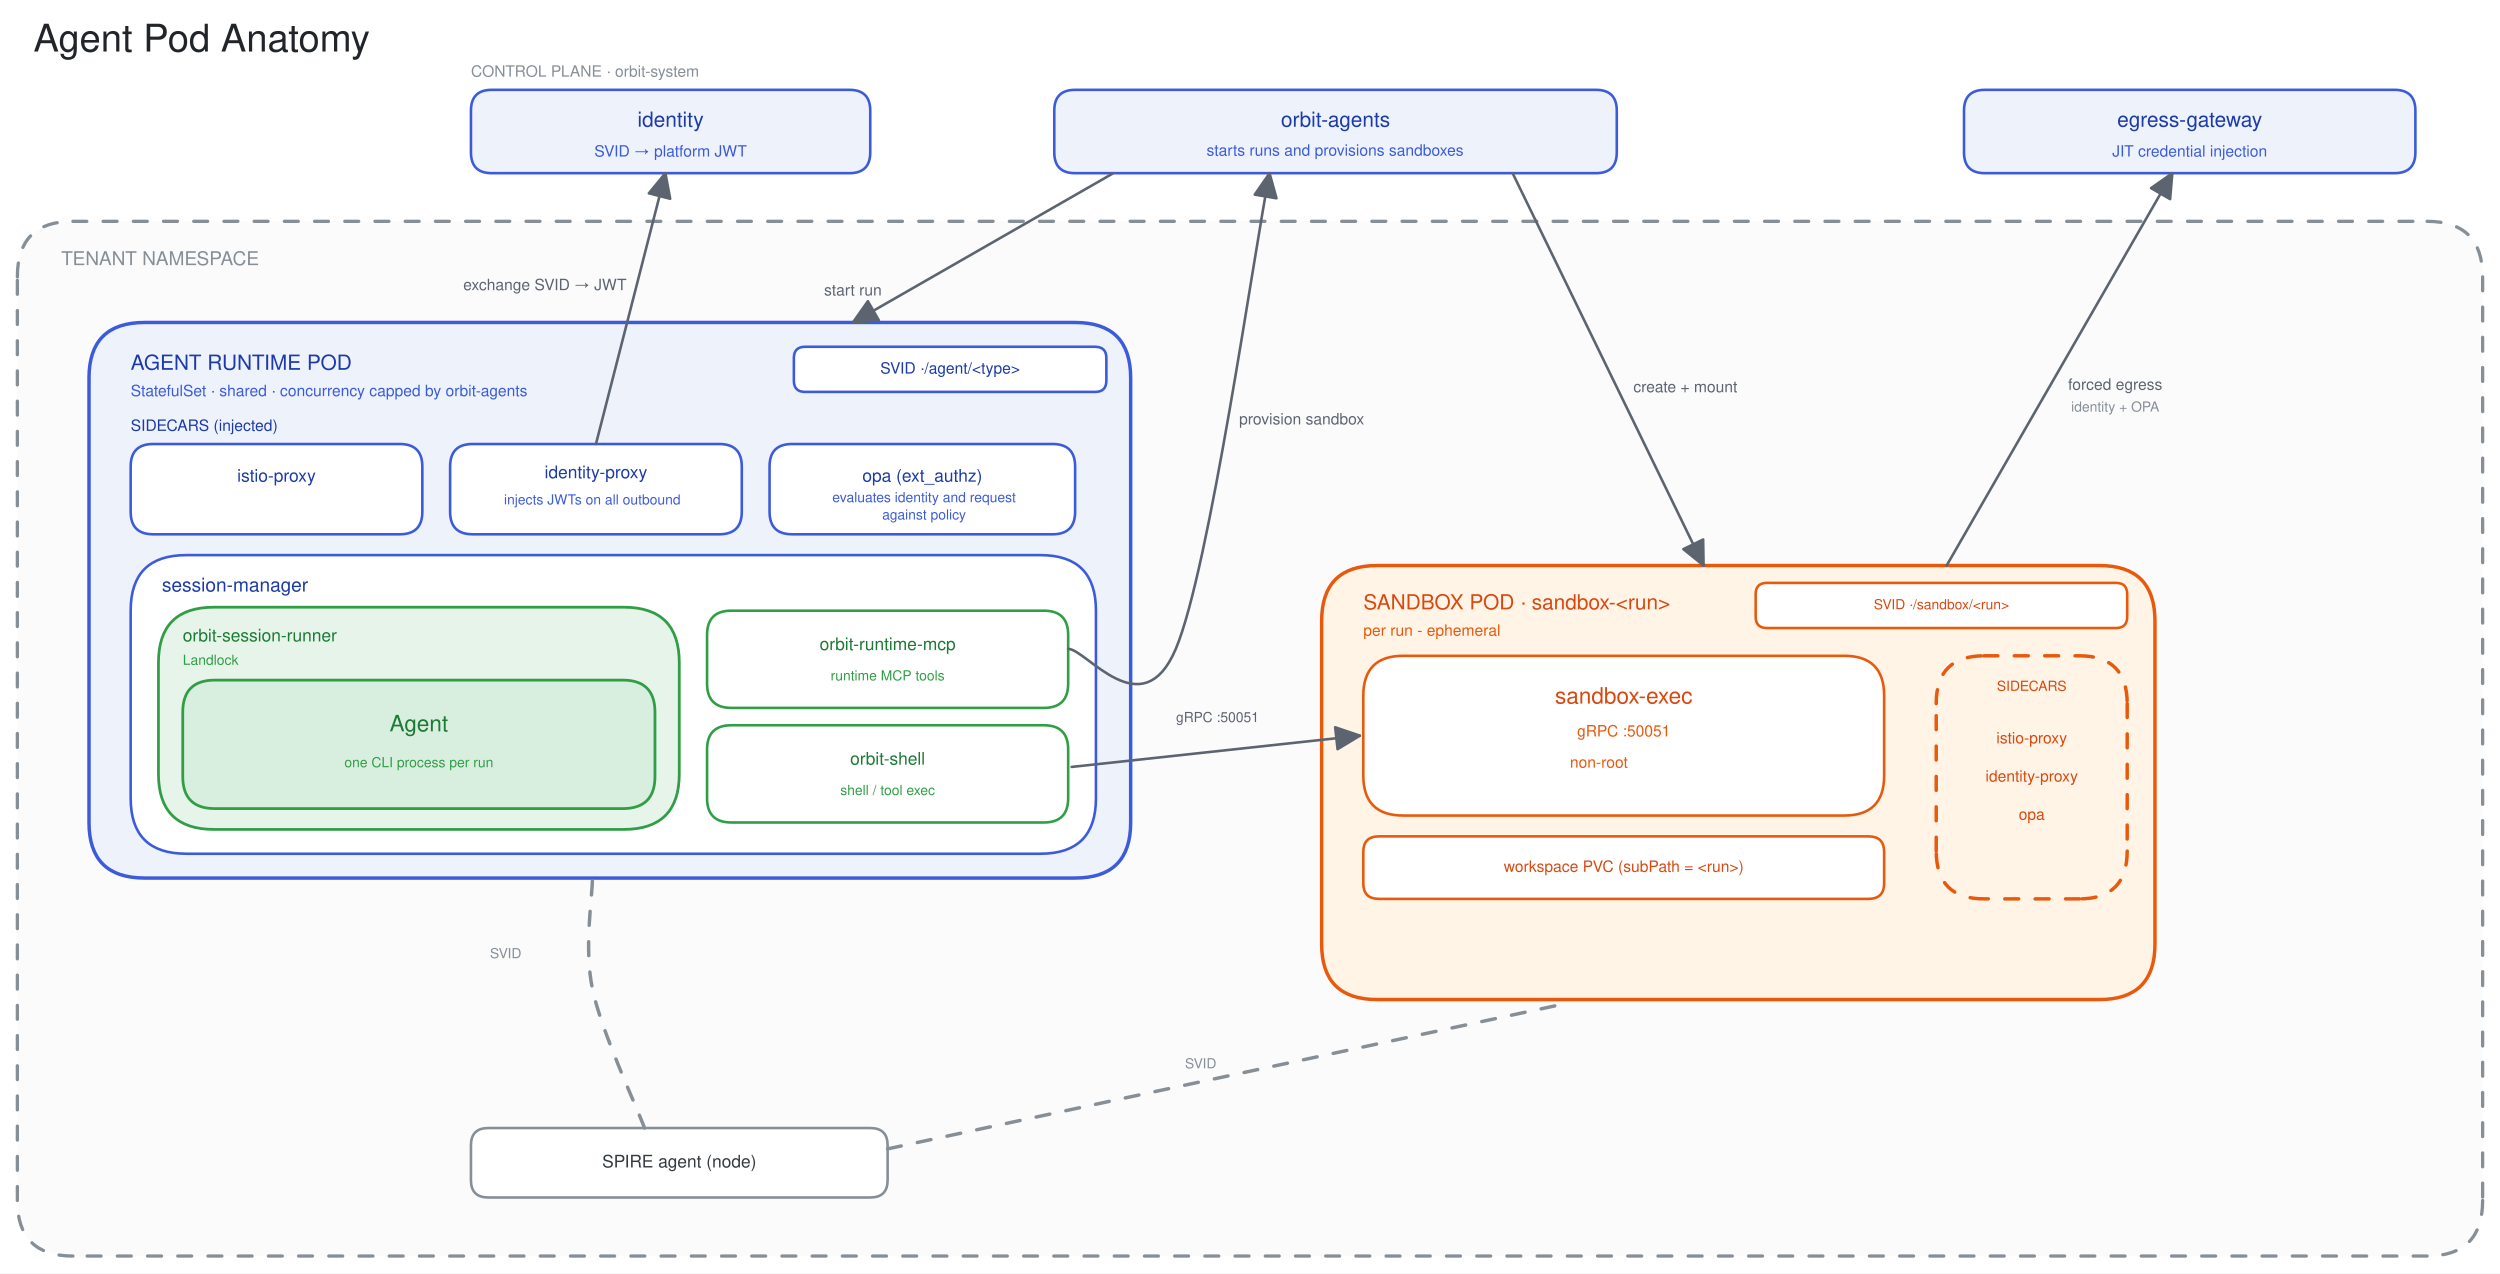
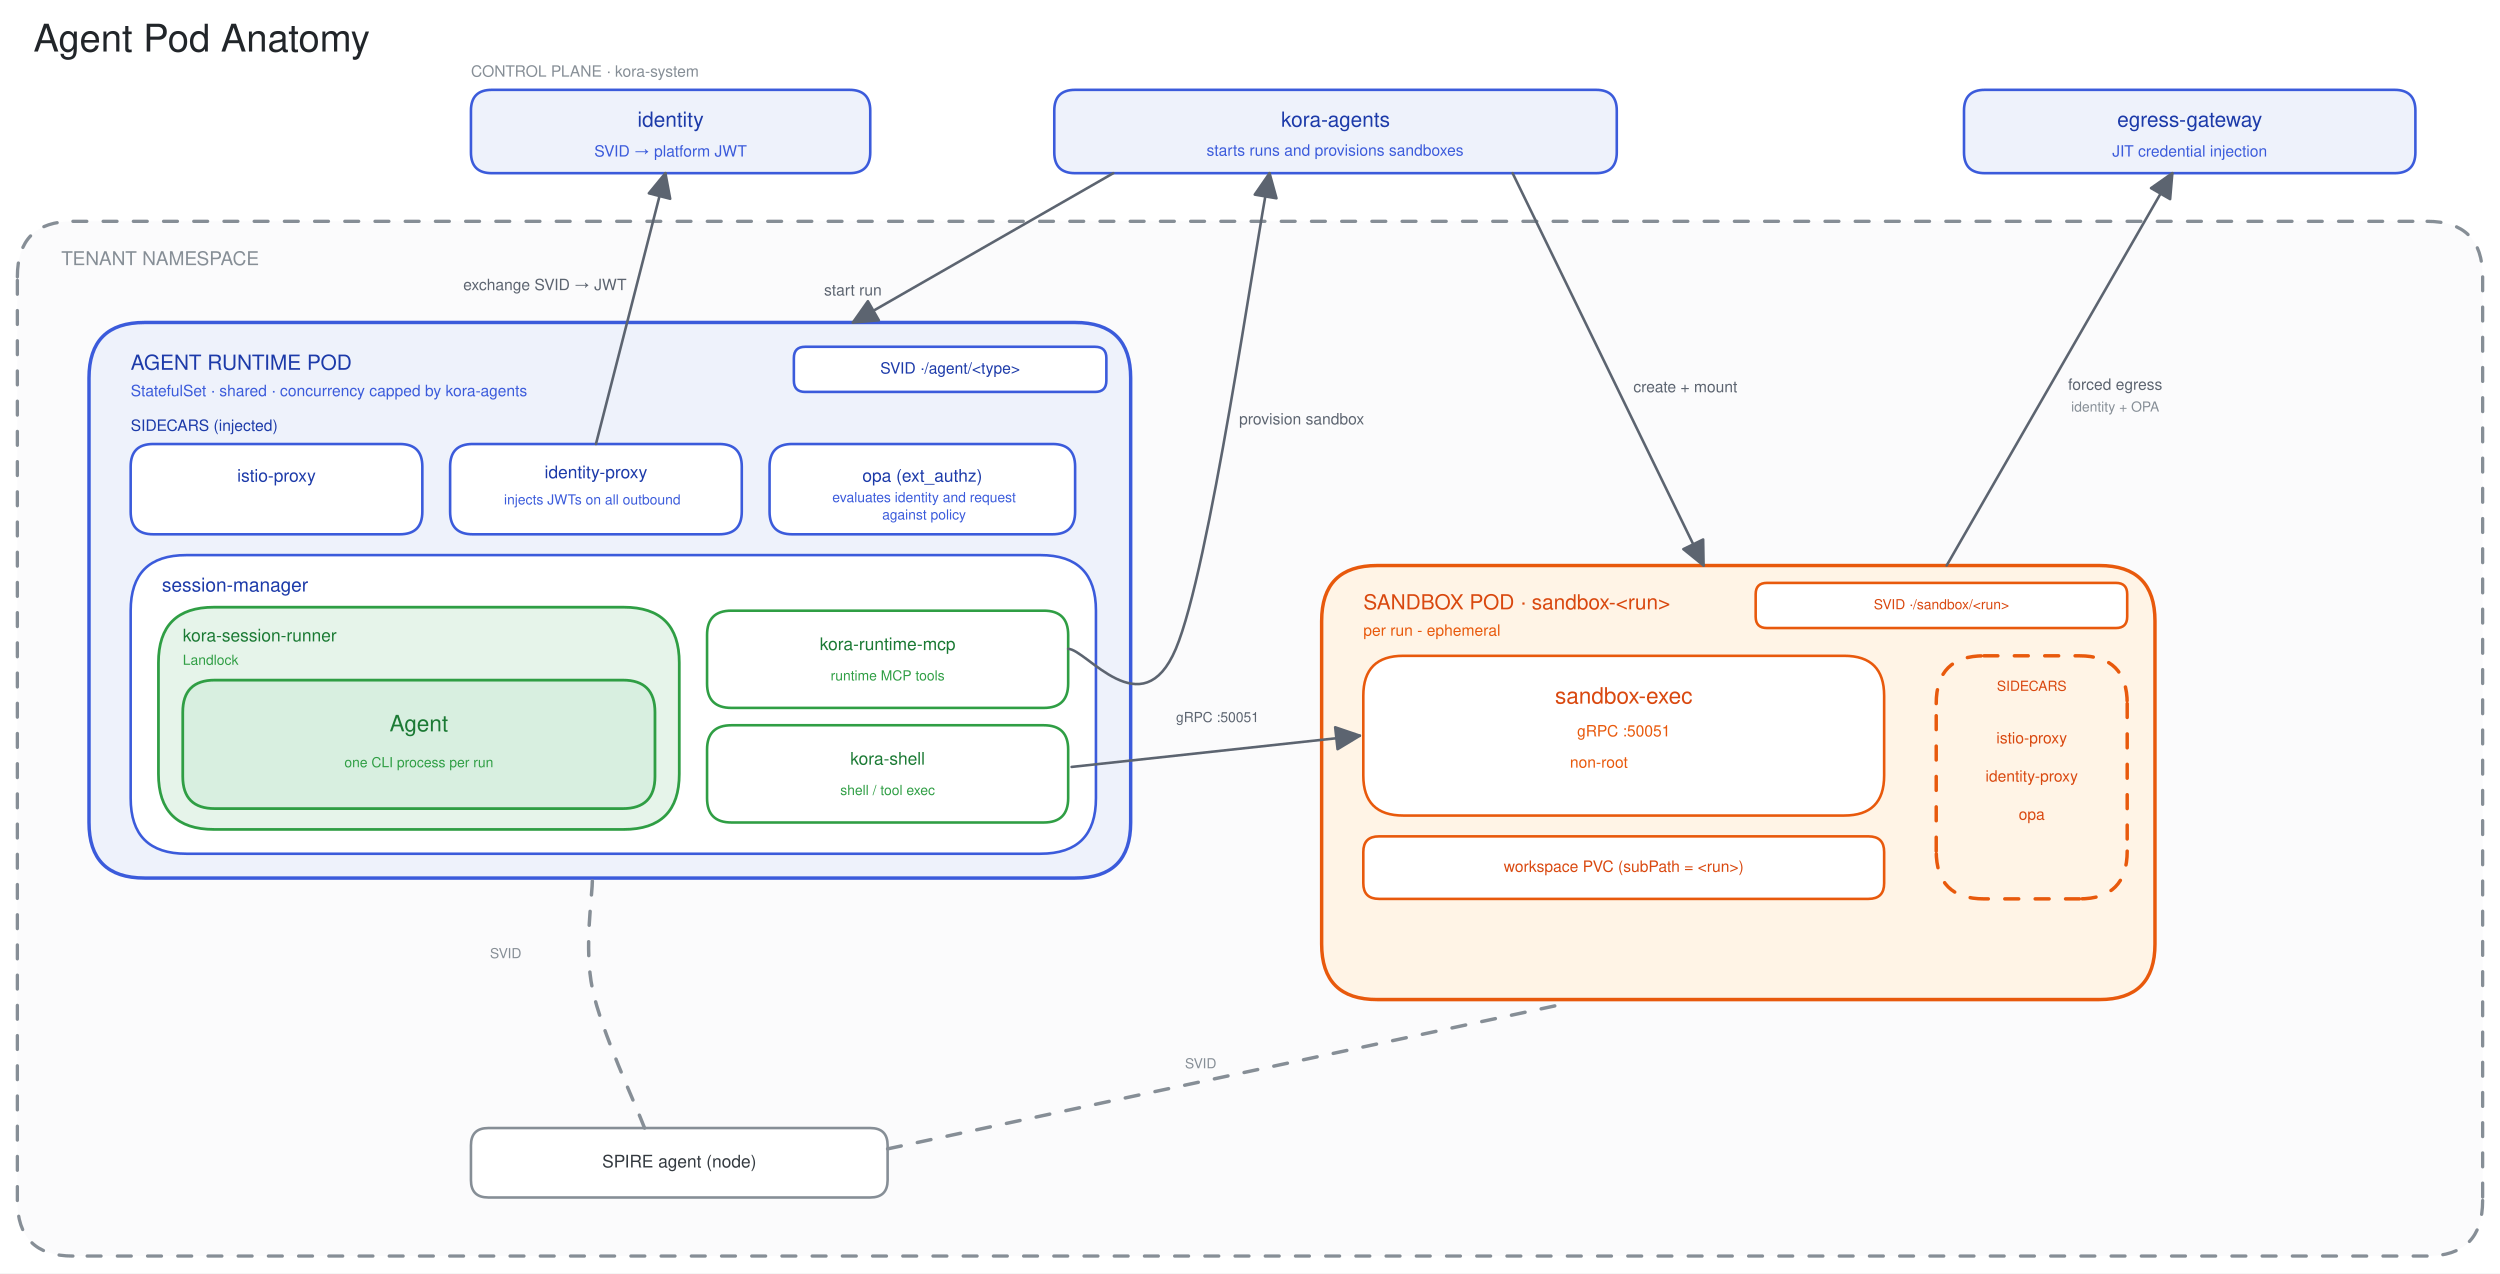
<svg xmlns="http://www.w3.org/2000/svg" version="1.1" viewBox="0 0 1440 733.485" width="1440" height="733.485">
  <defs>
    <style class="style-fonts">
      </style>
  </defs>
  <rect x="0" y="0" width="1440" height="733.485" fill="#ffffff" />
  <g transform="translate(19.2642 10) rotate(0 112.2 13.75)">
    <text x="0" y="19.69" font-family="Helvetica, Segoe UI Emoji" font-size="22px" fill="#212529" text-anchor="start" style="white-space: pre;" direction="ltr" dominant-baseline="alphabetic">Agent Pod Anatomy</text>
  </g>
-   <g transform="translate(271.2642 36.125) rotate(0 75.6 5.625)">
-     <text x="0" y="8.055" font-family="Helvetica, Segoe UI Emoji" font-size="9px" fill="#868e96" text-anchor="start" style="white-space: pre;" direction="ltr" dominant-baseline="alphabetic">CONTROL PLANE · orbit-system</text>
+   <g transform="translate(271.2642 36.125) rotate(0 72.9 5.625)">
+     <text x="0" y="8.055" font-family="Helvetica, Segoe UI Emoji" font-size="9px" fill="#868e96" text-anchor="start" style="white-space: pre;" direction="ltr" dominant-baseline="alphabetic">CONTROL PLANE · kora-system</text>
  </g>
  <g stroke-linecap="round" transform="translate(271.2642 51.75) rotate(0 115 24)">
    <path d="M12 0 C85.81 0, 159.63 0, 218 0 C226 0, 230 4, 230 12 C230 20.12, 230 28.24, 230 36 C230 44, 226 48, 218 48 C171.53 48, 125.06 48, 12 48 C4 48, 0 44, 0 36 C0 29.52, 0 23.04, 0 12 C0 4, 4 0, 12 0" stroke="none" stroke-width="0" fill="#eef2fb" />
    <path d="M12 0 C53.3 0, 94.6 0, 218 0 M12 0 C89.32 0, 166.64 0, 218 0 M218 0 C226 0, 230 4, 230 12 M218 0 C226 0, 230 4, 230 12 M230 12 C230 18.97, 230 25.93, 230 36 M230 12 C230 18.44, 230 24.88, 230 36 M230 36 C230 44, 226 48, 218 48 M230 36 C230 44, 226 48, 218 48 M218 48 C157.72 48, 97.44 48, 12 48 M218 48 C154.43 48, 90.86 48, 12 48 M12 48 C4 48, 0 44, 0 36 M12 48 C4 48, 0 44, 0 36 M0 36 C0 26.99, 0 17.98, 0 12 M0 36 C0 29.93, 0 23.86, 0 12 M0 12 C0 4, 4 0, 12 0 M0 12 C0 4, 4 0, 12 0" stroke="#3b5bdb" stroke-width="1.5" fill="none" />
  </g>
  <g transform="translate(357.4642 62.25) rotate(0 28.8 7.5)">
    <text x="28.8" y="10.74" font-family="Helvetica, Segoe UI Emoji" font-size="12px" fill="#1c3aa9" text-anchor="middle" style="white-space: pre;" direction="ltr" dominant-baseline="alphabetic">identity</text>
  </g>
  <g transform="translate(334.9642 82.125) rotate(0 51.3 5.625)">
    <text x="51.3" y="8.055" font-family="Helvetica, Segoe UI Emoji" font-size="9px" fill="#3b5bdb" text-anchor="middle" style="white-space: pre;" direction="ltr" dominant-baseline="alphabetic">SVID → platform JWT</text>
  </g>
  <g stroke-linecap="round" transform="translate(607.2642 51.75) rotate(0 162 24)">
    <path d="M12 0 C113.46 0, 214.91 0, 312 0 C320 0, 324 4, 324 12 C324 18.4, 324 24.8, 324 36 C324 44, 320 48, 312 48 C238.69 48, 165.38 48, 12 48 C4 48, 0 44, 0 36 C0 29.78, 0 23.56, 0 12 C0 4, 4 0, 12 0" stroke="none" stroke-width="0" fill="#eef2fb" />
    <path d="M12 0 C72.16 0, 132.32 0, 312 0 M12 0 C78.98 0, 145.97 0, 312 0 M312 0 C320 0, 324 4, 324 12 M312 0 C320 0, 324 4, 324 12 M324 12 C324 17.95, 324 23.89, 324 36 M324 12 C324 20.98, 324 29.96, 324 36 M324 36 C324 44, 320 48, 312 48 M324 36 C324 44, 320 48, 312 48 M312 48 C241.9 48, 171.79 48, 12 48 M312 48 C236.71 48, 161.41 48, 12 48 M12 48 C4 48, 0 44, 0 36 M12 48 C4 48, 0 44, 0 36 M0 36 C0 27.44, 0 18.88, 0 12 M0 36 C0 27.82, 0 19.64, 0 12 M0 12 C0 4, 4 0, 12 0 M0 12 C0 4, 4 0, 12 0" stroke="#3b5bdb" stroke-width="1.5" fill="none" />
  </g>
-   <g transform="translate(726.0642 62.25) rotate(0 43.2 7.5)">
-     <text x="43.2" y="10.74" font-family="Helvetica, Segoe UI Emoji" font-size="12px" fill="#1c3aa9" text-anchor="middle" style="white-space: pre;" direction="ltr" dominant-baseline="alphabetic">orbit-agents</text>
+   <g transform="translate(729.6642 62.25) rotate(0 39.6 7.5)">
+     <text x="39.6" y="10.74" font-family="Helvetica, Segoe UI Emoji" font-size="12px" fill="#1c3aa9" text-anchor="middle" style="white-space: pre;" direction="ltr" dominant-baseline="alphabetic">kora-agents</text>
  </g>
  <g transform="translate(694.6941 81.61067) rotate(0 74.28955 5.625)">
    <text x="74.29" y="8.055" font-family="Helvetica, Segoe UI Emoji" font-size="9px" fill="#3b5bdb" text-anchor="middle" style="white-space: pre;" direction="ltr" dominant-baseline="alphabetic">starts runs and provisions sandboxes</text>
  </g>
  <g stroke-linecap="round" transform="translate(1131.264 51.75) rotate(0 130 24)">
    <path d="M12 0 C87.06 0, 162.12 0, 248 0 C256 0, 260 4, 260 12 C260 21.48, 260 30.95, 260 36 C260 44, 256 48, 248 48 C185.89 48, 123.78 48, 12 48 C4 48, 0 44, 0 36 C0 30.04, 0 24.08, 0 12 C0 4, 4 0, 12 0" stroke="none" stroke-width="0" fill="#eef2fb" />
    <path d="M12 0 C59.33 0, 106.67 0, 248 0 M12 0 C76.01 0, 140.02 0, 248 0 M248 0 C256 0, 260 4, 260 12 M248 0 C256 0, 260 4, 260 12 M260 12 C260 16.93, 260 21.85, 260 36 M260 12 C260 18.71, 260 25.43, 260 36 M260 36 C260 44, 256 48, 248 48 M260 36 C260 44, 256 48, 248 48 M248 48 C159.56 48, 71.13 48, 12 48 M248 48 C155.17 48, 62.33 48, 12 48 M12 48 C4 48, 0 44, 0 36 M12 48 C4 48, 0 44, 0 36 M0 36 C0 27.89, 0 19.78, 0 12 M0 36 C0 30.52, 0 25.03, 0 12 M0 12 C0 4, 4 0, 12 0 M0 12 C0 4, 4 0, 12 0" stroke="#3b5bdb" stroke-width="1.5" fill="none" />
  </g>
  <g transform="translate(1210.864 62.25) rotate(0 50.4 7.5)">
    <text x="50.4" y="10.74" font-family="Helvetica, Segoe UI Emoji" font-size="12px" fill="#1c3aa9" text-anchor="middle" style="white-space: pre;" direction="ltr" dominant-baseline="alphabetic">egress-gateway</text>
  </g>
  <g transform="translate(1196.464 82.125) rotate(0 64.8 5.625)">
    <text x="64.8" y="8.055" font-family="Helvetica, Segoe UI Emoji" font-size="9px" fill="#3b5bdb" text-anchor="middle" style="white-space: pre;" direction="ltr" dominant-baseline="alphabetic">JIT credential injection</text>
  </g>
  <g stroke-linecap="round" transform="translate(10 127.4848) rotate(0 710 298)">
    <path d="M32 0 C460.2 0, 888.41 0, 1388 0 C1409.33 0, 1420 10.67, 1420 32 C1420 217.24, 1420 402.48, 1420 564 C1420 585.33, 1409.33 596, 1388 596 C955.09 596, 522.17 596, 32 596 C10.67 596, 0 585.33, 0 564 C0 399.91, 0 235.81, 0 32 C0 10.67, 10.67 0, 32 0" stroke="none" stroke-width="0" fill="#fbfbfc" />
    <path d="M32 0 C304.02 0, 576.05 0, 1388 0 M1388 0 C1409.33 0, 1420 10.67, 1420 32 M1420 32 C1420 182.29, 1420 332.59, 1420 564 M1420 564 C1420 585.33, 1409.33 596, 1388 596 M1388 596 C896.03 596, 404.06 596, 32 596 M32 596 C10.67 596, 0 585.33, 0 564 M0 564 C0 439.82, 0 315.63, 0 32 M0 32 C0 10.67, 10.67 0, 32 0" stroke="#868e96" stroke-width="1.9" fill="none" stroke-dasharray="8 9.4" />
  </g>
  <g transform="translate(35.2642 142.875) rotate(0 57.65869 6.875)">
    <text x="0" y="9.845" font-family="Helvetica, Segoe UI Emoji" font-size="11px" fill="#868e96" text-anchor="start" style="white-space: pre;" direction="ltr" dominant-baseline="alphabetic">TENANT NAMESPACE</text>
  </g>
  <g stroke-linecap="round" transform="translate(51.2642 185.75) rotate(0 300 160)">
    <path d="M32 0 C148.75 0, 265.49 0, 568 0 C589.33 0, 600 10.67, 600 32 C600 102.45, 600 172.89, 600 288 C600 309.33, 589.33 320, 568 320 C410.15 320, 252.3 320, 32 320 C10.67 320, 0 309.33, 0 288 C0 211.99, 0 135.98, 0 32 C0 10.67, 10.67 0, 32 0" stroke="none" stroke-width="0" fill="#eef2fb" />
    <path d="M32 0 C139.54 0, 247.08 0, 568 0 M32 0 C220.2 0, 408.41 0, 568 0 M568 0 C589.33 0, 600 10.67, 600 32 M568 0 C589.33 0, 600 10.67, 600 32 M600 32 C600 100.56, 600 169.13, 600 288 M600 32 C600 114.59, 600 197.17, 600 288 M600 288 C600 309.33, 589.33 320, 568 320 M600 288 C600 309.33, 589.33 320, 568 320 M568 320 C455.54 320, 343.07 320, 32 320 M568 320 C444.36 320, 320.73 320, 32 320 M32 320 C10.67 320, 0 309.33, 0 288 M32 320 C10.67 320, 0 309.33, 0 288 M0 288 C0 226.53, 0 165.06, 0 32 M0 288 C0 192.06, 0 96.13, 0 32 M0 32 C0 10.67, 10.67 0, 32 0 M0 32 C0 10.67, 10.67 0, 32 0" stroke="#3b5bdb" stroke-width="2" fill="none" />
  </g>
  <g transform="translate(75.2642 202.25) rotate(0 61.2 7.5)">
    <text x="0" y="10.74" font-family="Helvetica, Segoe UI Emoji" font-size="12px" fill="#1c3aa9" text-anchor="start" style="white-space: pre;" direction="ltr" dominant-baseline="alphabetic">AGENT RUNTIME POD</text>
  </g>
-   <g transform="translate(75.2642 220.125) rotate(0 153.9 5.625)">
-     <text x="0" y="8.055" font-family="Helvetica, Segoe UI Emoji" font-size="9px" fill="#3b5bdb" text-anchor="start" style="white-space: pre;" direction="ltr" dominant-baseline="alphabetic">StatefulSet · shared · concurrency capped by orbit-agents</text>
+   <g transform="translate(75.2642 220.125) rotate(0 151.2 5.625)">
+     <text x="0" y="8.055" font-family="Helvetica, Segoe UI Emoji" font-size="9px" fill="#3b5bdb" text-anchor="start" style="white-space: pre;" direction="ltr" dominant-baseline="alphabetic">StatefulSet · shared · concurrency capped by kora-agents</text>
  </g>
  <g stroke-linecap="round" transform="translate(457.2642 199.75) rotate(0 90 13)">
    <path d="M6.5 0 C72.91 0, 139.32 0, 173.5 0 C177.83 0, 180 2.17, 180 6.5 C180 9.14, 180 11.79, 180 19.5 C180 23.83, 177.83 26, 173.5 26 C121.18 26, 68.86 26, 6.5 26 C2.17 26, 0 23.83, 0 19.5 C0 15.78, 0 12.06, 0 6.5 C0 2.17, 2.17 0, 6.5 0" stroke="none" stroke-width="0" fill="#ffffff" />
    <path d="M6.5 0 C40.01 0, 73.53 0, 173.5 0 M6.5 0 C73.15 0, 139.79 0, 173.5 0 M173.5 0 C177.83 0, 180 2.17, 180 6.5 M173.5 0 C177.83 0, 180 2.17, 180 6.5 M180 6.5 C180 9.43, 180 12.36, 180 19.5 M180 6.5 C180 9.47, 180 12.44, 180 19.5 M180 19.5 C180 23.83, 177.83 26, 173.5 26 M180 19.5 C180 23.83, 177.83 26, 173.5 26 M173.5 26 C114.9 26, 56.31 26, 6.5 26 M173.5 26 C111.2 26, 48.9 26, 6.5 26 M6.5 26 C2.17 26, 0 23.83, 0 19.5 M6.5 26 C2.17 26, 0 23.83, 0 19.5 M0 19.5 C0 16.62, 0 13.74, 0 6.5 M0 19.5 C0 16.09, 0 12.67, 0 6.5 M0 6.5 C0 2.17, 2.17 0, 6.5 0 M0 6.5 C0 2.17, 2.17 0, 6.5 0" stroke="#3b5bdb" stroke-width="1.5" fill="none" />
  </g>
  <g transform="translate(493.2642 207.125) rotate(0 54 5.625)">
    <text x="54" y="8.055" font-family="Helvetica, Segoe UI Emoji" font-size="9px" fill="#1c3aa9" text-anchor="middle" style="white-space: pre;" direction="ltr" dominant-baseline="alphabetic">SVID  ·/agent/&lt;type&gt;</text>
  </g>
  <g transform="translate(75.2642 240.125) rotate(0 51.3 5.625)">
    <text x="0" y="8.055" font-family="Helvetica, Segoe UI Emoji" font-size="9px" fill="#1c3aa9" text-anchor="start" style="white-space: pre;" direction="ltr" dominant-baseline="alphabetic">SIDECARS (injected)</text>
  </g>
  <g stroke-linecap="round" transform="translate(75.2642 255.75) rotate(0 84 26)">
    <path d="M13 0 C66.61 0, 120.22 0, 155 0 C163.67 0, 168 4.33, 168 13 C168 21.62, 168 30.24, 168 39 C168 47.67, 163.67 52, 155 52 C107.84 52, 60.69 52, 13 52 C4.33 52, 0 47.67, 0 39 C0 31.84, 0 24.69, 0 13 C0 4.33, 4.33 0, 13 0" stroke="none" stroke-width="0" fill="#ffffff" />
    <path d="M13 0 C41.5 0, 70 0, 155 0 M13 0 C48.08 0, 83.15 0, 155 0 M155 0 C163.67 0, 168 4.33, 168 13 M155 0 C163.67 0, 168 4.33, 168 13 M168 13 C168 22.95, 168 32.91, 168 39 M168 13 C168 21.68, 168 30.37, 168 39 M168 39 C168 47.67, 163.67 52, 155 52 M168 39 C168 47.67, 163.67 52, 155 52 M155 52 C113.55 52, 72.09 52, 13 52 M155 52 C110.21 52, 65.42 52, 13 52 M13 52 C4.33 52, 0 47.67, 0 39 M13 52 C4.33 52, 0 47.67, 0 39 M0 39 C0 33.73, 0 28.46, 0 13 M0 39 C0 29.89, 0 20.79, 0 13 M0 13 C0 4.33, 4.33 0, 13 0 M0 13 C0 4.33, 4.33 0, 13 0" stroke="#3b5bdb" stroke-width="1.5" fill="none" />
  </g>
  <g transform="translate(126.2642 268.5) rotate(0 33 6.25)">
    <text x="33" y="8.95" font-family="Helvetica, Segoe UI Emoji" font-size="10px" fill="#1c3aa9" text-anchor="middle" style="white-space: pre;" direction="ltr" dominant-baseline="alphabetic">istio-proxy</text>
  </g>
  <g stroke-linecap="round" transform="translate(259.2642 255.75) rotate(0 84 26)">
    <path d="M13 0 C55.24 0, 97.47 0, 155 0 C163.67 0, 168 4.33, 168 13 C168 20.38, 168 27.75, 168 39 C168 47.67, 163.67 52, 155 52 C106.06 52, 57.13 52, 13 52 C4.33 52, 0 47.67, 0 39 C0 30.3, 0 21.6, 0 13 C0 4.33, 4.33 0, 13 0" stroke="none" stroke-width="0" fill="#ffffff" />
    <path d="M13 0 C41.51 0, 70.01 0, 155 0 M13 0 C52.62 0, 92.23 0, 155 0 M155 0 C163.67 0, 168 4.33, 168 13 M155 0 C163.67 0, 168 4.33, 168 13 M168 13 C168 20.48, 168 27.97, 168 39 M168 13 C168 20.05, 168 27.1, 168 39 M168 39 C168 47.67, 163.67 52, 155 52 M168 39 C168 47.67, 163.67 52, 155 52 M155 52 C100.19 52, 45.39 52, 13 52 M155 52 C125.13 52, 95.26 52, 13 52 M13 52 C4.33 52, 0 47.67, 0 39 M13 52 C4.33 52, 0 47.67, 0 39 M0 39 C0 30.59, 0 22.18, 0 13 M0 39 C0 33.57, 0 28.14, 0 13 M0 13 C0 4.33, 4.33 0, 13 0 M0 13 C0 4.33, 4.33 0, 13 0" stroke="#3b5bdb" stroke-width="1.5" fill="none" />
  </g>
  <g transform="translate(301.2642 266.5) rotate(0 42 6.25)">
    <text x="42" y="8.95" font-family="Helvetica, Segoe UI Emoji" font-size="10px" fill="#1c3aa9" text-anchor="middle" style="white-space: pre;" direction="ltr" dominant-baseline="alphabetic">identity-proxy</text>
  </g>
  <g transform="translate(290.4601 283.3853) rotate(0 50.69336 5)">
    <text x="50.693" y="7.16" font-family="Helvetica, Segoe UI Emoji" font-size="8px" fill="#3b5bdb" text-anchor="middle" style="white-space: pre;" direction="ltr" dominant-baseline="alphabetic">injects JWTs on all outbound</text>
  </g>
  <g stroke-linecap="round" transform="translate(443.2642 255.75) rotate(0 88 26)">
    <path d="M13 0 C54.6 0, 96.19 0, 163 0 C171.67 0, 176 4.33, 176 13 C176 18.51, 176 24.02, 176 39 C176 47.67, 171.67 52, 163 52 C108.49 52, 53.97 52, 13 52 C4.33 52, 0 47.67, 0 39 C0 30.58, 0 22.16, 0 13 C0 4.33, 4.33 0, 13 0" stroke="none" stroke-width="0" fill="#ffffff" />
    <path d="M13 0 C43.12 0, 73.23 0, 163 0 M13 0 C62.04 0, 111.08 0, 163 0 M163 0 C171.67 0, 176 4.33, 176 13 M163 0 C171.67 0, 176 4.33, 176 13 M176 13 C176 19.38, 176 25.76, 176 39 M176 13 C176 22.8, 176 32.6, 176 39 M176 39 C176 47.67, 171.67 52, 163 52 M176 39 C176 47.67, 171.67 52, 163 52 M163 52 C113.95 52, 64.9 52, 13 52 M163 52 C110.09 52, 57.18 52, 13 52 M13 52 C4.33 52, 0 47.67, 0 39 M13 52 C4.33 52, 0 47.67, 0 39 M0 39 C0 31.07, 0 23.15, 0 13 M0 39 C0 31.29, 0 23.58, 0 13 M0 13 C0 4.33, 4.33 0, 13 0 M0 13 C0 4.33, 4.33 0, 13 0" stroke="#3b5bdb" stroke-width="1.5" fill="none" />
  </g>
  <g transform="translate(486.2642 268.5) rotate(0 45 6.25)">
    <text x="45" y="8.95" font-family="Helvetica, Segoe UI Emoji" font-size="10px" fill="#1c3aa9" text-anchor="middle" style="white-space: pre;" direction="ltr" dominant-baseline="alphabetic">opa (ext_authz)</text>
  </g>
  <g stroke-linecap="round" transform="translate(75.2642 319.75) rotate(0 278 86)">
    <path d="M32 0 C227.43 0, 422.85 0, 524 0 C545.33 0, 556 10.67, 556 32 C556 71.32, 556 110.64, 556 140 C556 161.33, 545.33 172, 524 172 C339.03 172, 154.06 172, 32 172 C10.67 172, 0 161.33, 0 140 C0 98.6, 0 57.21, 0 32 C0 10.67, 10.67 0, 32 0" stroke="none" stroke-width="0" fill="#ffffff" />
    <path d="M32 0 C130.8 0, 229.6 0, 524 0 M32 0 C208.57 0, 385.14 0, 524 0 M524 0 C545.33 0, 556 10.67, 556 32 M524 0 C545.33 0, 556 10.67, 556 32 M556 32 C556 69.84, 556 107.69, 556 140 M556 32 C556 65.91, 556 99.82, 556 140 M556 140 C556 161.33, 545.33 172, 524 172 M556 140 C556 161.33, 545.33 172, 524 172 M524 172 C415.25 172, 306.49 172, 32 172 M524 172 C402.15 172, 280.3 172, 32 172 M32 172 C10.67 172, 0 161.33, 0 140 M32 172 C10.67 172, 0 161.33, 0 140 M0 140 C0 115.63, 0 91.25, 0 32 M0 140 C0 101.66, 0 63.32, 0 32 M0 32 C0 10.67, 10.67 0, 32 0 M0 32 C0 10.67, 10.67 0, 32 0" stroke="#3b5bdb" stroke-width="1.5" fill="none" />
  </g>
  <g transform="translate(93.2642 330.875) rotate(0 49.5 6.875)">
    <text x="0" y="9.845" font-family="Helvetica, Segoe UI Emoji" font-size="11px" fill="#1c3aa9" text-anchor="start" style="white-space: pre;" direction="ltr" dominant-baseline="alphabetic">session-manager</text>
  </g>
  <g stroke-linecap="round" transform="translate(91.2642 349.75) rotate(0 150 64)">
    <path d="M32 0 C106.84 0, 181.68 0, 268 0 C289.33 0, 300 10.67, 300 32 C300 52.24, 300 72.47, 300 96 C300 117.33, 289.33 128, 268 128 C176.32 128, 84.63 128, 32 128 C10.67 128, 0 117.33, 0 96 C0 80.46, 0 64.93, 0 32 C0 10.67, 10.67 0, 32 0" stroke="none" stroke-width="0" fill="#e6f4ea" />
    <path d="M32 0 C79.4 0, 126.79 0, 268 0 M32 0 C124.24 0, 216.48 0, 268 0 M268 0 C289.33 0, 300 10.67, 300 32 M268 0 C289.33 0, 300 10.67, 300 32 M300 32 C300 48.35, 300 64.69, 300 96 M300 32 C300 48.07, 300 64.14, 300 96 M300 96 C300 117.33, 289.33 128, 268 128 M300 96 C300 117.33, 289.33 128, 268 128 M268 128 C193.64 128, 119.28 128, 32 128 M268 128 C187.15 128, 106.3 128, 32 128 M32 128 C10.67 128, 0 117.33, 0 96 M32 128 C10.67 128, 0 117.33, 0 96 M0 96 C0 73.82, 0 51.64, 0 32 M0 96 C0 82.34, 0 68.67, 0 32 M0 32 C0 10.67, 10.67 0, 32 0 M0 32 C0 10.67, 10.67 0, 32 0" stroke="#2f9e44" stroke-width="1.6" fill="none" />
  </g>
-   <g transform="translate(105.2642 360.5) rotate(0 60 6.25)">
-     <text x="0" y="8.95" font-family="Helvetica, Segoe UI Emoji" font-size="10px" fill="#1b7a34" text-anchor="start" style="white-space: pre;" direction="ltr" dominant-baseline="alphabetic">orbit-session-runner</text>
+   <g transform="translate(105.2642 360.5) rotate(0 57 6.25)">
+     <text x="0" y="8.95" font-family="Helvetica, Segoe UI Emoji" font-size="10px" fill="#1b7a34" text-anchor="start" style="white-space: pre;" direction="ltr" dominant-baseline="alphabetic">kora-session-runner</text>
  </g>
  <g transform="translate(105.2642 375.75) rotate(0 76.8 5)">
    <text x="0" y="7.16" font-family="Helvetica, Segoe UI Emoji" font-size="8px" fill="#2f9e44" text-anchor="start" style="white-space: pre;" direction="ltr" dominant-baseline="alphabetic">Landlock</text>
  </g>
  <g stroke-linecap="round" transform="translate(105.2642 391.75) rotate(0 136 37)">
    <path d="M18.5 0 C88.29 0, 158.08 0, 253.5 0 C265.83 0, 272 6.17, 272 18.5 C272 27.54, 272 36.59, 272 55.5 C272 67.83, 265.83 74, 253.5 74 C204.79 74, 156.08 74, 18.5 74 C6.17 74, 0 67.83, 0 55.5 C0 46.92, 0 38.34, 0 18.5 C0 6.17, 6.17 0, 18.5 0" stroke="none" stroke-width="0" fill="#d8efe0" />
    <path d="M18.5 0 C65.71 0, 112.91 0, 253.5 0 M18.5 0 C74.62 0, 130.73 0, 253.5 0 M253.5 0 C265.83 0, 272 6.17, 272 18.5 M253.5 0 C265.83 0, 272 6.17, 272 18.5 M272 18.5 C272 26.38, 272 34.26, 272 55.5 M272 18.5 C272 31.7, 272 44.9, 272 55.5 M272 55.5 C272 67.83, 265.83 74, 253.5 74 M272 55.5 C272 67.83, 265.83 74, 253.5 74 M253.5 74 C193.31 74, 133.12 74, 18.5 74 M253.5 74 C186.53 74, 119.57 74, 18.5 74 M18.5 74 C6.17 74, 0 67.83, 0 55.5 M18.5 74 C6.17 74, 0 67.83, 0 55.5 M0 55.5 C0 43.37, 0 31.24, 0 18.5 M0 55.5 C0 44.35, 0 33.21, 0 18.5 M0 18.5 C0 6.17, 6.17 0, 18.5 0 M0 18.5 C0 6.17, 6.17 0, 18.5 0" stroke="#2f9e44" stroke-width="1.6" fill="none" />
  </g>
  <g transform="translate(221.7642 409.625) rotate(0 19.5 8.125)">
    <text x="19.5" y="11.635" font-family="Helvetica, Segoe UI Emoji" font-size="13px" fill="#1b7a34" text-anchor="middle" style="white-space: pre;" direction="ltr" dominant-baseline="alphabetic">Agent</text>
  </g>
  <g transform="translate(186.0642 434.75) rotate(0 55.2 5)">
    <text x="55.2" y="7.16" font-family="Helvetica, Segoe UI Emoji" font-size="8px" fill="#2f9e44" text-anchor="middle" style="white-space: pre;" direction="ltr" dominant-baseline="alphabetic">one CLI process per run</text>
  </g>
  <g stroke-linecap="round" transform="translate(407.2642 351.75) rotate(0 104 28)">
    <path d="M14 0 C63.83 0, 113.66 0, 194 0 C203.33 0, 208 4.67, 208 14 C208 24.43, 208 34.87, 208 42 C208 51.33, 203.33 56, 194 56 C153.3 56, 112.61 56, 14 56 C4.67 56, 0 51.33, 0 42 C0 35.81, 0 29.62, 0 14 C0 4.67, 4.67 0, 14 0" stroke="none" stroke-width="0" fill="#ffffff" />
    <path d="M14 0 C50.17 0, 86.33 0, 194 0 M14 0 C65.61 0, 117.23 0, 194 0 M194 0 C203.33 0, 208 4.67, 208 14 M194 0 C203.33 0, 208 4.67, 208 14 M208 14 C208 24.37, 208 34.75, 208 42 M208 14 C208 21.35, 208 28.7, 208 42 M208 42 C208 51.33, 203.33 56, 194 56 M208 42 C208 51.33, 203.33 56, 194 56 M194 56 C122.51 56, 51.01 56, 14 56 M194 56 C153.08 56, 112.15 56, 14 56 M14 56 C4.67 56, 0 51.33, 0 42 M14 56 C4.67 56, 0 51.33, 0 42 M0 42 C0 33.35, 0 24.69, 0 14 M0 42 C0 31.11, 0 20.22, 0 14 M0 14 C0 4.67, 4.67 0, 14 0 M0 14 C0 4.67, 4.67 0, 14 0" stroke="#2f9e44" stroke-width="1.5" fill="none" />
  </g>
-   <g transform="translate(460.2642 365.5) rotate(0 51 6.25)">
-     <text x="51" y="8.95" font-family="Helvetica, Segoe UI Emoji" font-size="10px" fill="#1b7a34" text-anchor="middle" style="white-space: pre;" direction="ltr" dominant-baseline="alphabetic">orbit-runtime-mcp</text>
+   <g transform="translate(463.2642 365.5) rotate(0 48 6.25)">
+     <text x="48" y="8.95" font-family="Helvetica, Segoe UI Emoji" font-size="10px" fill="#1b7a34" text-anchor="middle" style="white-space: pre;" direction="ltr" dominant-baseline="alphabetic">kora-runtime-mcp</text>
  </g>
  <g transform="translate(470.4642 384.75) rotate(0 40.8 5)">
    <text x="40.8" y="7.16" font-family="Helvetica, Segoe UI Emoji" font-size="8px" fill="#2f9e44" text-anchor="middle" style="white-space: pre;" direction="ltr" dominant-baseline="alphabetic">runtime MCP tools</text>
  </g>
  <g stroke-linecap="round" transform="translate(407.2642 417.75) rotate(0 104 28)">
    <path d="M14 0 C60.21 0, 106.41 0, 194 0 C203.33 0, 208 4.67, 208 14 C208 22.42, 208 30.84, 208 42 C208 51.33, 203.33 56, 194 56 C149.92 56, 105.84 56, 14 56 C4.67 56, 0 51.33, 0 42 C0 36.11, 0 30.23, 0 14 C0 4.67, 4.67 0, 14 0" stroke="none" stroke-width="0" fill="#ffffff" />
    <path d="M14 0 C50.17 0, 86.34 0, 194 0 M14 0 C74.24 0, 134.49 0, 194 0 M194 0 C203.33 0, 208 4.67, 208 14 M194 0 C203.33 0, 208 4.67, 208 14 M208 14 C208 23.18, 208 32.37, 208 42 M208 14 C208 24.31, 208 34.62, 208 42 M208 42 C208 51.33, 203.33 56, 194 56 M208 42 C208 51.33, 203.33 56, 194 56 M194 56 C133.12 56, 72.23 56, 14 56 M194 56 C127.45 56, 60.9 56, 14 56 M14 56 C4.67 56, 0 51.33, 0 42 M14 56 C4.67 56, 0 51.33, 0 42 M0 42 C0 33.87, 0 25.74, 0 14 M0 42 C0 34.25, 0 26.5, 0 14 M0 14 C0 4.67, 4.67 0, 14 0 M0 14 C0 4.67, 4.67 0, 14 0" stroke="#2f9e44" stroke-width="1.5" fill="none" />
  </g>
-   <g transform="translate(478.2642 431.5) rotate(0 33 6.25)">
-     <text x="33" y="8.95" font-family="Helvetica, Segoe UI Emoji" font-size="10px" fill="#1b7a34" text-anchor="middle" style="white-space: pre;" direction="ltr" dominant-baseline="alphabetic">orbit-shell</text>
+   <g transform="translate(481.2642 431.5) rotate(0 30 6.25)">
+     <text x="30" y="8.95" font-family="Helvetica, Segoe UI Emoji" font-size="10px" fill="#1b7a34" text-anchor="middle" style="white-space: pre;" direction="ltr" dominant-baseline="alphabetic">kora-shell</text>
  </g>
  <g transform="translate(470.4642 450.75) rotate(0 40.8 5)">
    <text x="40.8" y="7.16" font-family="Helvetica, Segoe UI Emoji" font-size="8px" fill="#2f9e44" text-anchor="middle" style="white-space: pre;" direction="ltr" dominant-baseline="alphabetic">shell / tool exec</text>
  </g>
  <g stroke-linecap="round" transform="translate(761.2642 325.75) rotate(0 240 125)">
    <path d="M32 0 C130.41 0, 228.81 0, 448 0 C469.33 0, 480 10.67, 480 32 C480 74.59, 480 117.19, 480 218 C480 239.33, 469.33 250, 448 250 C338.31 250, 228.62 250, 32 250 C10.67 250, 0 239.33, 0 218 C0 143.71, 0 69.42, 0 32 C0 10.67, 10.67 0, 32 0" stroke="none" stroke-width="0" fill="#fff4e6" />
    <path d="M32 0 C115.62 0, 199.23 0, 448 0 M32 0 C191.17 0, 350.35 0, 448 0 M448 0 C469.33 0, 480 10.67, 480 32 M448 0 C469.33 0, 480 10.67, 480 32 M480 32 C480 85.11, 480 138.21, 480 218 M480 32 C480 82.94, 480 133.89, 480 218 M480 218 C480 239.33, 469.33 250, 448 250 M480 218 C480 239.33, 469.33 250, 448 250 M448 250 C331.82 250, 215.63 250, 32 250 M448 250 C318.16 250, 188.32 250, 32 250 M32 250 C10.67 250, 0 239.33, 0 218 M32 250 C10.67 250, 0 239.33, 0 218 M0 218 C0 167.47, 0 116.94, 0 32 M0 218 C0 150.2, 0 82.41, 0 32 M0 32 C0 10.67, 10.67 0, 32 0 M0 32 C0 10.67, 10.67 0, 32 0" stroke="#e8590c" stroke-width="2" fill="none" />
  </g>
  <g transform="translate(785.2642 340.25) rotate(0 96.04102 7.5)">
    <text x="0" y="10.74" font-family="Helvetica, Segoe UI Emoji" font-size="12px" fill="#d9480f" text-anchor="start" style="white-space: pre;" direction="ltr" dominant-baseline="alphabetic">SANDBOX POD   ·   sandbox-&lt;run&gt;</text>
  </g>
  <g transform="translate(785.2642 358.125) rotate(0 39.52002 5.625)">
    <text x="0" y="8.055" font-family="Helvetica, Segoe UI Emoji" font-size="9px" fill="#e8590c" text-anchor="start" style="white-space: pre;" direction="ltr" dominant-baseline="alphabetic">per run - ephemeral</text>
  </g>
  <g stroke-linecap="round" transform="translate(1011.264 335.75) rotate(0 107 13)">
    <path d="M6.5 0 C50 0, 93.5 0, 207.5 0 C211.83 0, 214 2.17, 214 6.5 C214 11.14, 214 15.79, 214 19.5 C214 23.83, 211.83 26, 207.5 26 C150.72 26, 93.94 26, 6.5 26 C2.17 26, 0 23.83, 0 19.5 C0 14.45, 0 9.4, 0 6.5 C0 2.17, 2.17 0, 6.5 0" stroke="none" stroke-width="0" fill="#ffffff" />
    <path d="M6.5 0 C46.91 0, 87.32 0, 207.5 0 M6.5 0 C52.84 0, 99.19 0, 207.5 0 M207.5 0 C211.83 0, 214 2.17, 214 6.5 M207.5 0 C211.83 0, 214 2.17, 214 6.5 M214 6.5 C214 9.66, 214 12.82, 214 19.5 M214 6.5 C214 11.43, 214 16.37, 214 19.5 M214 19.5 C214 23.83, 211.83 26, 207.5 26 M214 19.5 C214 23.83, 211.83 26, 207.5 26 M207.5 26 C163.21 26, 118.92 26, 6.5 26 M207.5 26 C156.35 26, 105.19 26, 6.5 26 M6.5 26 C2.17 26, 0 23.83, 0 19.5 M6.5 26 C2.17 26, 0 23.83, 0 19.5 M0 19.5 C0 16.21, 0 12.92, 0 6.5 M0 19.5 C0 16.22, 0 12.94, 0 6.5 M0 6.5 C0 2.17, 2.17 0, 6.5 0 M0 6.5 C0 2.17, 2.17 0, 6.5 0" stroke="#e8590c" stroke-width="1.5" fill="none" />
  </g>
  <g transform="translate(1067.864 343.75) rotate(0 50.4 5)">
    <text x="50.4" y="7.16" font-family="Helvetica, Segoe UI Emoji" font-size="8px" fill="#d9480f" text-anchor="middle" style="white-space: pre;" direction="ltr" dominant-baseline="alphabetic">SVID  ·/sandbox/&lt;run&gt;</text>
  </g>
  <g stroke-linecap="round" transform="translate(785.2642 377.75) rotate(0 150 46)">
    <path d="M23 0 C108.43 0, 193.85 0, 277 0 C292.33 0, 300 7.67, 300 23 C300 37.23, 300 51.46, 300 69 C300 84.33, 292.33 92, 277 92 C202.07 92, 127.14 92, 23 92 C7.67 92, 0 84.33, 0 69 C0 57.59, 0 46.18, 0 23 C0 7.67, 7.67 0, 23 0" stroke="none" stroke-width="0" fill="#ffffff" />
    <path d="M23 0 C74.07 0, 125.14 0, 277 0 M23 0 C89.68 0, 156.37 0, 277 0 M277 0 C292.33 0, 300 7.67, 300 23 M277 0 C292.33 0, 300 7.67, 300 23 M300 23 C300 39.01, 300 55.02, 300 69 M300 23 C300 37.57, 300 52.14, 300 69 M300 69 C300 84.33, 292.33 92, 277 92 M300 69 C300 84.33, 292.33 92, 277 92 M277 92 C197.15 92, 117.3 92, 23 92 M277 92 C188.25 92, 99.5 92, 23 92 M23 92 C7.67 92, 0 84.33, 0 69 M23 92 C7.67 92, 0 84.33, 0 69 M0 69 C0 51.8, 0 34.61, 0 23 M0 69 C0 54.71, 0 40.41, 0 23 M0 23 C0 7.67, 7.67 0, 23 0 M0 23 C0 7.67, 7.67 0, 23 0" stroke="#e8590c" stroke-width="1.5" fill="none" />
  </g>
  <g transform="translate(888.4642 393.625) rotate(0 46.8 8.125)">
    <text x="46.8" y="11.635" font-family="Helvetica, Segoe UI Emoji" font-size="13px" fill="#d9480f" text-anchor="middle" style="white-space: pre;" direction="ltr" dominant-baseline="alphabetic">sandbox-exec</text>
  </g>
  <g transform="translate(905.5642 416.125) rotate(0 29.7 5.625)">
    <text x="29.7" y="8.055" font-family="Helvetica, Segoe UI Emoji" font-size="9px" fill="#e8590c" text-anchor="middle" style="white-space: pre;" direction="ltr" dominant-baseline="alphabetic">gRPC :50051</text>
  </g>
  <g transform="translate(887.932 434.125) rotate(0 33.01392 5.625)">
    <text x="33.014" y="8.055" font-family="Helvetica, Segoe UI Emoji" font-size="9px" fill="#e8590c" text-anchor="middle" style="white-space: pre;" direction="ltr" dominant-baseline="alphabetic">             non-root</text>
  </g>
  <g stroke-linecap="round" transform="translate(785.2642 481.75) rotate(0 150 18)">
    <path d="M9 0 C115.07 0, 221.14 0, 291 0 C297 0, 300 3, 300 9 C300 12.84, 300 16.69, 300 27 C300 33, 297 36, 291 36 C200.74 36, 110.48 36, 9 36 C3 36, 0 33, 0 27 C0 20.4, 0 13.79, 0 9 C0 3, 3 0, 9 0" stroke="none" stroke-width="0" fill="#ffffff" />
    <path d="M9 0 C65.72 0, 122.43 0, 291 0 M9 0 C101.06 0, 193.12 0, 291 0 M291 0 C297 0, 300 3, 300 9 M291 0 C297 0, 300 3, 300 9 M300 9 C300 15.45, 300 21.89, 300 27 M300 9 C300 16.04, 300 23.08, 300 27 M300 27 C300 33, 297 36, 291 36 M300 27 C300 33, 297 36, 291 36 M291 36 C205.71 36, 120.42 36, 9 36 M291 36 C195.33 36, 99.66 36, 9 36 M9 36 C3 36, 0 33, 0 27 M9 36 C3 36, 0 33, 0 27 M0 27 C0 23.12, 0 19.24, 0 9 M0 27 C0 22.9, 0 18.8, 0 9 M0 9 C0 3, 3 0, 9 0 M0 9 C0 3, 3 0, 9 0" stroke="#e8590c" stroke-width="1.5" fill="none" />
  </g>
  <g transform="translate(848.8642 494.125) rotate(0 86.4 5.625)">
    <text x="86.4" y="8.055" font-family="Helvetica, Segoe UI Emoji" font-size="9px" fill="#d9480f" text-anchor="middle" style="white-space: pre;" direction="ltr" dominant-baseline="alphabetic">workspace PVC  (subPath = &lt;run&gt;)</text>
  </g>
  <g stroke-linecap="round" transform="translate(1115.264 377.75) rotate(0 55 70)">
    <path d="M27.5 0 C49.31 0, 71.11 0, 82.5 0 C100.83 0, 110 9.17, 110 27.5 C110 49.41, 110 71.31, 110 112.5 C110 130.83, 100.83 140, 82.5 140 C64 140, 45.5 140, 27.5 140 C9.17 140, 0 130.83, 0 112.5 C0 81.87, 0 51.23, 0 27.5 C0 9.17, 9.17 0, 27.5 0" stroke="none" stroke-width="0" fill="#fff4e6" />
    <path d="M27.5 0 C38.56 0, 49.63 0, 82.5 0 M82.5 0 C100.83 0, 110 9.17, 110 27.5 M110 27.5 C110 48.3, 110 69.1, 110 112.5 M110 112.5 C110 130.83, 100.83 140, 82.5 140 M82.5 140 C68.03 140, 53.56 140, 27.5 140 M27.5 140 C9.17 140, 0 130.83, 0 112.5 M0 112.5 C0 92.02, 0 71.54, 0 27.5 M0 27.5 C0 9.17, 9.17 0, 27.5 0" stroke="#e8590c" stroke-width="2" fill="none" stroke-dasharray="8 9.5" />
  </g>
  <g transform="translate(1151.064 390.75) rotate(0 19.2 5)">
    <text x="19.2" y="7.16" font-family="Helvetica, Segoe UI Emoji" font-size="8px" fill="#d9480f" text-anchor="middle" style="white-space: pre;" direction="ltr" dominant-baseline="alphabetic">SIDECARS</text>
  </g>
  <g transform="translate(1140.564 420.125) rotate(0 29.7 5.625)">
    <text x="29.7" y="8.055" font-family="Helvetica, Segoe UI Emoji" font-size="9px" fill="#d9480f" text-anchor="middle" style="white-space: pre;" direction="ltr" dominant-baseline="alphabetic">istio-proxy</text>
  </g>
  <g transform="translate(1132.464 442.125) rotate(0 37.8 5.625)">
    <text x="37.8" y="8.055" font-family="Helvetica, Segoe UI Emoji" font-size="9px" fill="#d9480f" text-anchor="middle" style="white-space: pre;" direction="ltr" dominant-baseline="alphabetic">identity-proxy</text>
  </g>
  <g transform="translate(1158.264 464.125) rotate(0 12 5.625)">
    <text x="12" y="8.055" font-family="Helvetica, Segoe UI Emoji" font-size="9px" fill="#d9480f" text-anchor="middle" style="white-space: pre;" direction="ltr" dominant-baseline="alphabetic">opa</text>
  </g>
  <g stroke-linecap="round">
    <g transform="translate(641.2642 99.75) rotate(0 -75 43)">
      <path d="M0 0 C-25 14.33, -125 71.67, -150 86 M0 0 C-25 14.33, -125 71.67, -150 86" stroke="#5c6470" stroke-width="1.5" fill="none" />
    </g>
    <g transform="translate(641.2642 99.75) rotate(0 -75 43)">
      <path d="M-150 86 L-141.36 73.74 L-135.05 84.74 L-150 86" stroke="none" stroke-width="0" fill="#5c6470" fill-rule="evenodd" />
      <path d="M-150 86 C-148.26 83.53, -146.52 81.07, -141.36 73.74 M-150 86 C-147.94 83.08, -145.88 80.16, -141.36 73.74 M-141.36 73.74 C-139.56 76.88, -137.75 80.03, -135.05 84.74 M-141.36 73.74 C-139.3 77.32, -137.25 80.91, -135.05 84.74 M-135.05 84.74 C-138.17 85, -141.29 85.26, -150 86 M-135.05 84.74 C-138.72 85.05, -142.39 85.36, -150 86 M-150 86 C-150 86, -150 86, -150 86 M-150 86 C-150 86, -150 86, -150 86" stroke="#5c6470" stroke-width="1.5" fill="none" />
    </g>
  </g>
  <mask />
  <g transform="translate(466.9642 162.125) rotate(0 24.3 5.625)">
    <text x="24.3" y="8.055" font-family="Helvetica, Segoe UI Emoji" font-size="9px" fill="#5c6470" text-anchor="middle" style="white-space: pre;" direction="ltr" dominant-baseline="alphabetic">start run</text>
  </g>
  <g stroke-linecap="round">
    <g transform="translate(615.2642 373.75) rotate(0 58 -137)">
      <path d="M0 0 C10.33 0, 42.67 45.67, 62 0 C81.33 -45.67, 107 -228.33, 116 -274 M0 0 C10.33 0, 42.67 45.67, 62 0 C81.33 -45.67, 107 -228.33, 116 -274" stroke="#5c6470" stroke-width="1.5" fill="none" />
    </g>
    <g transform="translate(615.2642 373.75) rotate(0 58 -137)">
      <path d="M116 -274 L119.98 -259.54 L107.48 -261.66 L116 -274" stroke="none" stroke-width="0" fill="#5c6470" fill-rule="evenodd" />
      <path d="M116 -274 C116.8 -271.09, 117.6 -268.18, 119.98 -259.54 M116 -274 C117.08 -270.09, 118.15 -266.18, 119.98 -259.54 M119.98 -259.54 C116.27 -260.17, 112.56 -260.79, 107.48 -261.66 M119.98 -259.54 C115.26 -260.34, 110.54 -261.14, 107.48 -261.66 M107.48 -261.66 C110.7 -266.32, 113.91 -270.98, 116 -274 M107.48 -261.66 C109.96 -265.25, 112.44 -268.84, 116 -274 M116 -274 C116 -274, 116 -274, 116 -274 M116 -274 C116 -274, 116 -274, 116 -274" stroke="#5c6470" stroke-width="1.5" fill="none" />
    </g>
  </g>
  <mask />
  <g transform="translate(703.8464 236.4048) rotate(0 45.9 5.625)">
    <text x="45.9" y="8.055" font-family="Helvetica, Segoe UI Emoji" font-size="9px" fill="#5c6470" text-anchor="middle" style="white-space: pre;" direction="ltr" dominant-baseline="alphabetic">provision sandbox</text>
  </g>
  <g stroke-linecap="round">
    <g transform="translate(871.2642 99.75) rotate(0 55 113)">
      <path d="M0 0 C18.33 37.67, 91.67 188.33, 110 226 M0 0 C18.33 37.67, 91.67 188.33, 110 226" stroke="#5c6470" stroke-width="1.5" fill="none" />
    </g>
    <g transform="translate(871.2642 99.75) rotate(0 55 113)">
      <path d="M110 226 L98.35 216.55 L109.75 211 L110 226" stroke="none" stroke-width="0" fill="#5c6470" fill-rule="evenodd" />
      <path d="M110 226 C107.66 224.1, 105.31 222.2, 98.35 216.55 M110 226 C106.48 223.14, 102.96 220.29, 98.35 216.55 M98.35 216.55 C101.86 214.84, 105.36 213.14, 109.75 211 M98.35 216.55 C100.97 215.28, 103.58 214, 109.75 211 M109.75 211 C109.84 216.2, 109.92 221.4, 110 226 M109.75 211 C109.83 216.05, 109.92 221.09, 110 226 M110 226 C110 226, 110 226, 110 226 M110 226 C110 226, 110 226, 110 226" stroke="#5c6470" stroke-width="1.5" fill="none" />
    </g>
  </g>
  <mask />
  <g transform="translate(932.9599 217.8466) rotate(0 37.8 5.625)">
    <text x="37.8" y="8.055" font-family="Helvetica, Segoe UI Emoji" font-size="9px" fill="#5c6470" text-anchor="middle" style="white-space: pre;" direction="ltr" dominant-baseline="alphabetic">create + mount</text>
  </g>
  <g stroke-linecap="round">
    <g transform="translate(343.2642 255.75) rotate(0 20 -78)">
      <path d="M0 0 C6.67 -26, 33.33 -130, 40 -156 M0 0 C6.67 -26, 33.33 -130, 40 -156" stroke="#5c6470" stroke-width="1.5" fill="none" />
    </g>
    <g transform="translate(343.2642 255.75) rotate(0 20 -78)">
      <path d="M40 -156 L42.76 -141.26 L30.48 -144.41 L40 -156" stroke="none" stroke-width="0" fill="#5c6470" fill-rule="evenodd" />
      <path d="M40 -156 C40.56 -153.03, 41.11 -150.06, 42.76 -141.26 M40 -156 C40.92 -151.07, 41.85 -146.15, 42.76 -141.26 M42.76 -141.26 C38.85 -142.26, 34.94 -143.26, 30.48 -144.41 M42.76 -141.26 C39.31 -142.14, 35.86 -143.03, 30.48 -144.41 M30.48 -144.41 C33.49 -148.07, 36.49 -151.73, 40 -156 M30.48 -144.41 C34.12 -148.83, 37.75 -153.26, 40 -156 M40 -156 C40 -156, 40 -156, 40 -156 M40 -156 C40 -156, 40 -156, 40 -156" stroke="#5c6470" stroke-width="1.5" fill="none" />
    </g>
  </g>
  <mask />
  <g transform="translate(262.5501 159.0746) rotate(0 51.3 5.625)">
    <text x="51.3" y="8.055" font-family="Helvetica, Segoe UI Emoji" font-size="9px" fill="#5c6470" text-anchor="middle" style="white-space: pre;" direction="ltr" dominant-baseline="alphabetic">exchange SVID → JWT</text>
  </g>
  <g stroke-linecap="round">
    <g transform="translate(617.2642 441.75) rotate(0 83 -9)">
      <path d="M0 0 C27.67 -3, 138.33 -15, 166 -18 M0 0 C27.67 -3, 138.33 -15, 166 -18" stroke="#5c6470" stroke-width="1.5" fill="none" />
    </g>
    <g transform="translate(617.2642 441.75) rotate(0 83 -9)">
      <path d="M166 -18 L153.17 -10.23 L151.8 -22.84 L166 -18" stroke="none" stroke-width="0" fill="#5c6470" fill-rule="evenodd" />
      <path d="M166 -18 C163.42 -16.44, 160.83 -14.87, 153.17 -10.23 M166 -18 C161.3 -15.16, 156.6 -12.31, 153.17 -10.23 M153.17 -10.23 C152.72 -14.38, 152.27 -18.53, 151.8 -22.84 M153.17 -10.23 C152.71 -14.43, 152.26 -18.62, 151.8 -22.84 M151.8 -22.84 C155.84 -21.46, 159.89 -20.08, 166 -18 M151.8 -22.84 C155.03 -21.74, 158.26 -20.64, 166 -18 M166 -18 C166 -18, 166 -18, 166 -18 M166 -18 C166 -18, 166 -18, 166 -18" stroke="#5c6470" stroke-width="1.5" fill="none" />
    </g>
  </g>
  <mask />
  <g transform="translate(674.8642 408.75) rotate(0 26.4 5)">
    <text x="26.4" y="7.16" font-family="Helvetica, Segoe UI Emoji" font-size="8px" fill="#5c6470" text-anchor="middle" style="white-space: pre;" direction="ltr" dominant-baseline="alphabetic">gRPC :50051</text>
  </g>
  <g stroke-linecap="round">
    <g transform="translate(1121.264 325.75) rotate(0 65 -113)">
      <path d="M0 0 C21.67 -37.67, 108.33 -188.33, 130 -226 M0 0 C21.67 -37.67, 108.33 -188.33, 130 -226" stroke="#5c6470" stroke-width="1.5" fill="none" />
    </g>
    <g transform="translate(1121.264 325.75) rotate(0 65 -113)">
      <path d="M130 -226 L128.72 -211.06 L117.73 -217.38 L130 -226" stroke="none" stroke-width="0" fill="#5c6470" fill-rule="evenodd" />
      <path d="M130 -226 C129.74 -222.99, 129.48 -219.98, 128.72 -211.06 M130 -226 C129.49 -220.05, 128.98 -214.1, 128.72 -211.06 M128.72 -211.06 C124.98 -213.2, 121.24 -215.35, 117.73 -217.38 M128.72 -211.06 C124.49 -213.49, 120.27 -215.92, 117.73 -217.38 M117.73 -217.38 C120.84 -219.57, 123.96 -221.76, 130 -226 M117.73 -217.38 C121.07 -219.73, 124.42 -222.08, 130 -226 M130 -226 C130 -226, 130 -226, 130 -226 M130 -226 C130 -226, 130 -226, 130 -226" stroke="#5c6470" stroke-width="1.5" fill="none" />
    </g>
  </g>
  <mask />
  <g transform="translate(1183.256 216.4794) rotate(0 35.1 5.625)">
    <text x="35.1" y="8.055" font-family="Helvetica, Segoe UI Emoji" font-size="9px" fill="#5c6470" text-anchor="middle" style="white-space: pre;" direction="ltr" dominant-baseline="alphabetic">forced egress</text>
  </g>
  <g transform="translate(1184.763 229.902) rotate(0 33.6 5)">
    <text x="33.6" y="7.16" font-family="Helvetica, Segoe UI Emoji" font-size="8px" fill="#868e96" text-anchor="middle" style="white-space: pre;" direction="ltr" dominant-baseline="alphabetic">identity + OPA</text>
  </g>
  <g stroke-linecap="round" transform="translate(271.2642 649.75) rotate(0 120 20)">
    <path d="M10 0 C92.55 0, 175.09 0, 230 0 C236.67 0, 240 3.33, 240 10 C240 16.7, 240 23.4, 240 30 C240 36.67, 236.67 40, 230 40 C176.01 40, 122.03 40, 10 40 C3.33 40, 0 36.67, 0 30 C0 22.77, 0 15.55, 0 10 C0 3.33, 3.33 0, 10 0" stroke="none" stroke-width="0" fill="#ffffff" />
    <path d="M10 0 C54.31 0, 98.61 0, 230 0 M10 0 C64.14 0, 118.28 0, 230 0 M230 0 C236.67 0, 240 3.33, 240 10 M230 0 C236.67 0, 240 3.33, 240 10 M240 10 C240 14.16, 240 18.33, 240 30 M240 10 C240 17.25, 240 24.49, 240 30 M240 30 C240 36.67, 236.67 40, 230 40 M240 30 C240 36.67, 236.67 40, 230 40 M230 40 C176.59 40, 123.17 40, 10 40 M230 40 C166.53 40, 103.07 40, 10 40 M10 40 C3.33 40, 0 36.67, 0 30 M10 40 C3.33 40, 0 36.67, 0 30 M0 30 C0 25.52, 0 21.04, 0 10 M0 30 C0 25.74, 0 21.49, 0 10 M0 10 C0 3.33, 3.33 0, 10 0 M0 10 C0 3.33, 3.33 0, 10 0" stroke="#868e96" stroke-width="1.5" fill="none" />
  </g>
  <g transform="translate(337.2642 663.5) rotate(0 54 6.25)">
    <text x="54" y="8.95" font-family="Helvetica, Segoe UI Emoji" font-size="10px" fill="#343a40" text-anchor="middle" style="white-space: pre;" direction="ltr" dominant-baseline="alphabetic">SPIRE agent (node)</text>
  </g>
  <g stroke-linecap="round">
    <g transform="translate(371.2642 649.75) rotate(0 -15 -72)">
      <path d="M0 0 C-5 -13.33, -25 -56, -30 -80 C-35 -104, -30 -133.33, -30 -144" stroke="#868e96" stroke-width="2" fill="none" stroke-dasharray="8 9.5" />
    </g>
  </g>
  <mask />
  <g transform="translate(279.2642 544.75) rotate(0 12 5)">
    <text x="12" y="7.16" font-family="Helvetica, Segoe UI Emoji" font-size="8px" fill="#868e96" text-anchor="middle" style="white-space: pre;" direction="ltr" dominant-baseline="alphabetic">SVID</text>
  </g>
  <g stroke-linecap="round">
    <g transform="translate(511.2642 661.75) rotate(0 194.201 -41.61435)">
      <path d="M0 0 C64.73 -13.87, 323.67 -69.36, 388.4 -83.23" stroke="#868e96" stroke-width="2" fill="none" stroke-dasharray="8 9.5" />
    </g>
  </g>
  <mask />
  <g transform="translate(679.5874 608.179) rotate(0 12 5)">
    <text x="12" y="7.16" font-family="Helvetica, Segoe UI Emoji" font-size="8px" fill="#868e96" text-anchor="middle" style="white-space: pre;" direction="ltr" dominant-baseline="alphabetic">SVID</text>
  </g>
  <g transform="translate(478.0003 282.0577) rotate(0 54.25781 10)">
    <text x="54.258" y="7.16" font-family="Helvetica, Segoe UI Emoji" font-size="8px" fill="#3b5bdb" text-anchor="middle" style="white-space: pre;" direction="ltr" dominant-baseline="alphabetic">evaluates identity and request </text>
    <text x="54.258" y="17.16" font-family="Helvetica, Segoe UI Emoji" font-size="8px" fill="#3b5bdb" text-anchor="middle" style="white-space: pre;" direction="ltr" dominant-baseline="alphabetic">against policy</text>
  </g>
</svg>
